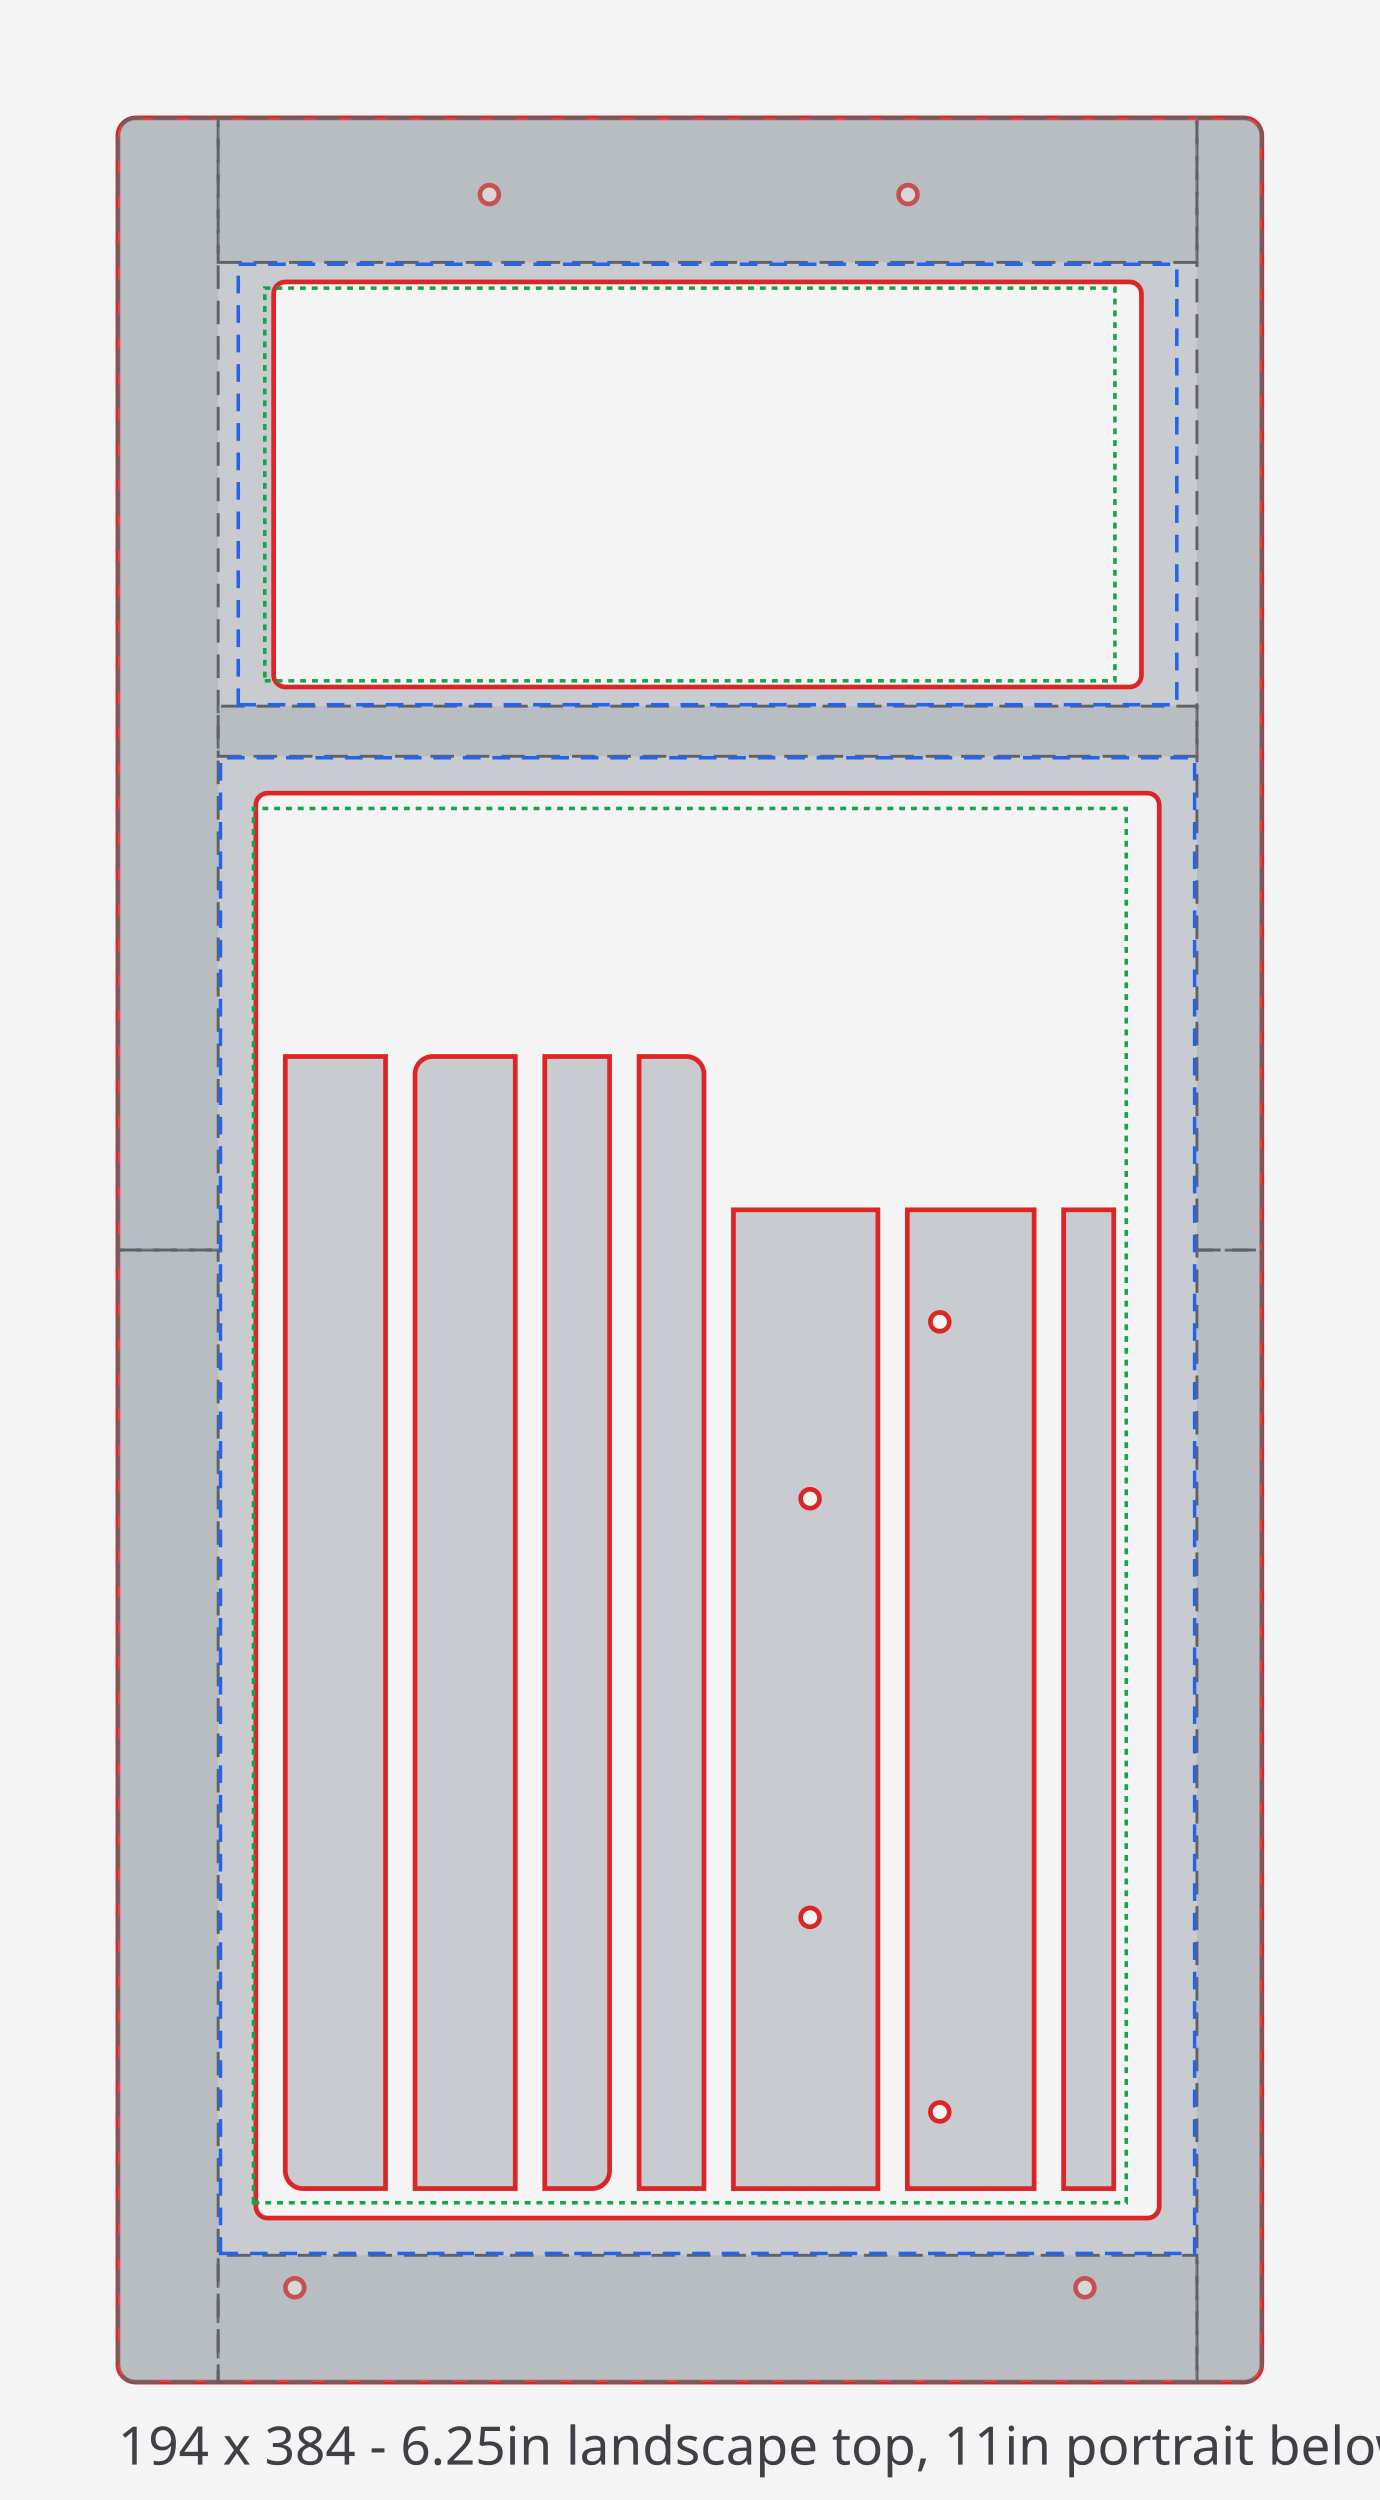
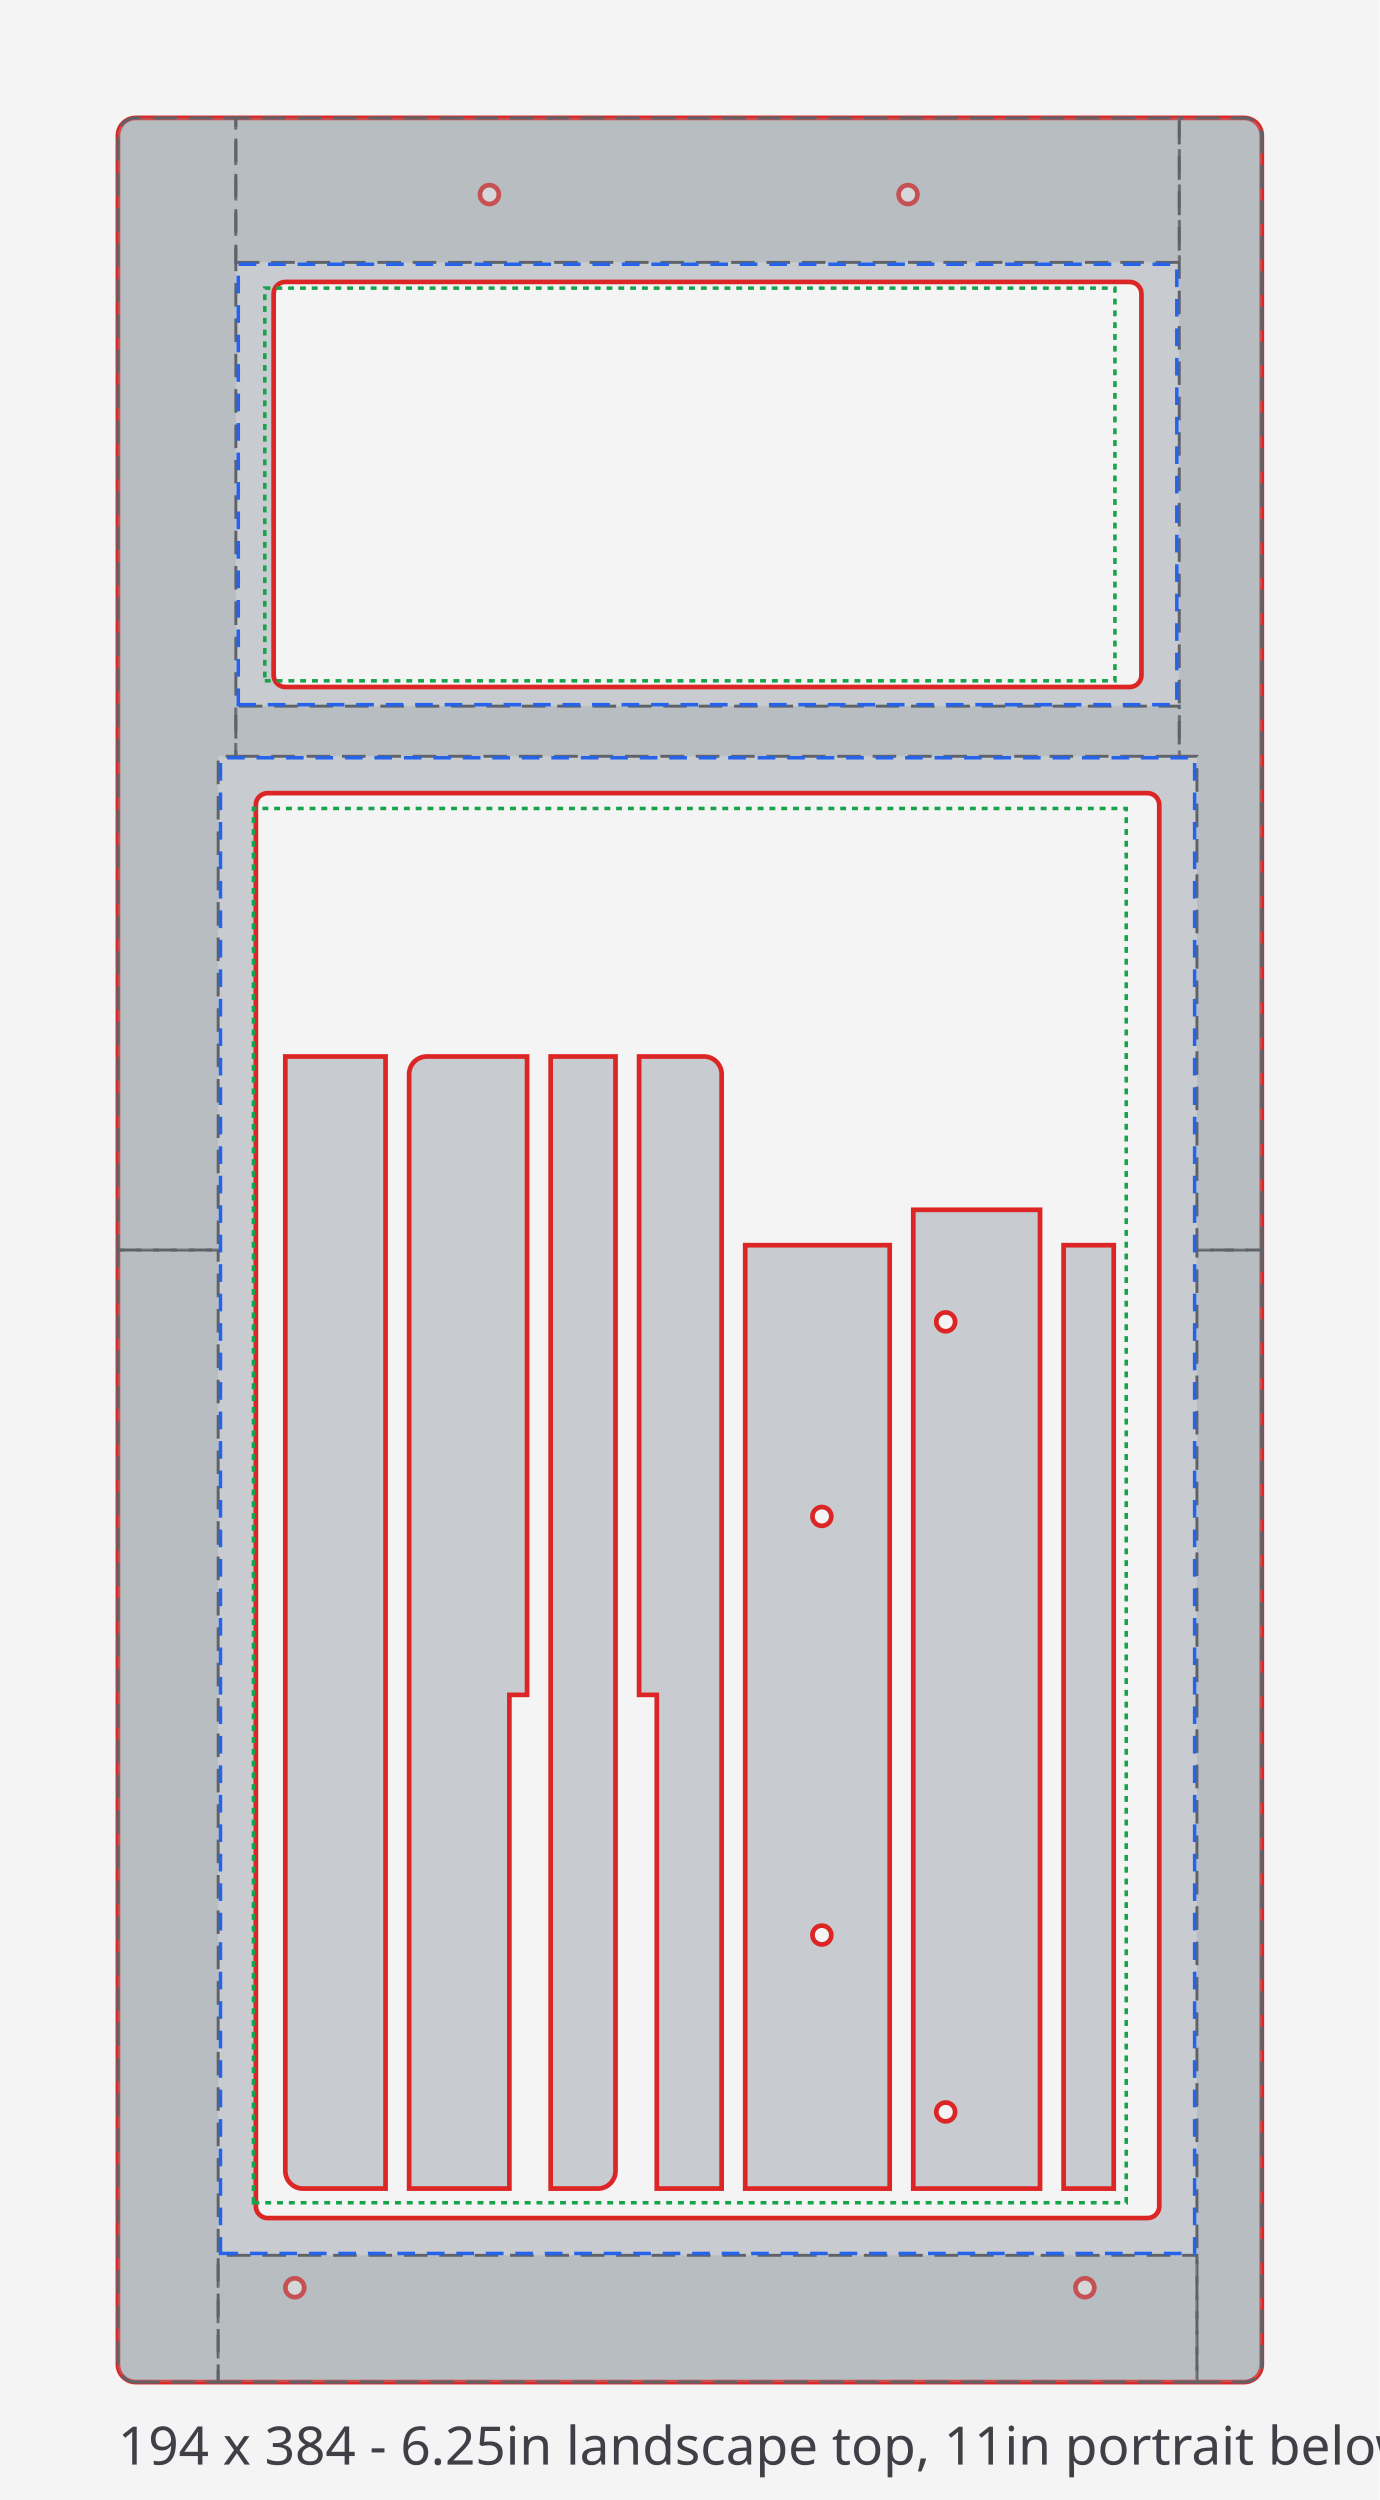
<svg xmlns="http://www.w3.org/2000/svg" width="234.0" height="424.0" viewBox="0 0 234.0 424.0">
  <rect width="100%" height="100%" fill="#f4f4f5" />
  <g transform="translate(20,20) scale(1,-1) translate(0,-384.0)">
    <rect x="0" y="0" width="194.0" height="384.0" rx="3" fill="#c8ccd0" stroke="#dc2626" stroke-width="0.8" />
    <rect x="23.390" y="27.815" width="153.220" height="241.670" rx="2.0" fill="#f4f4f5" stroke="#dc2626" stroke-width="0.8" />
    <rect x="26.410" y="287.485" width="147.180" height="68.700" rx="2.0" fill="#f4f4f5" stroke="#dc2626" stroke-width="0.8" />
    <circle cx="63.000" cy="371.000" r="1.600" fill="#f4f4f5" stroke="#dc2626" stroke-width="0.8" />
    <circle cx="134.000" cy="371.000" r="1.600" fill="#f4f4f5" stroke="#dc2626" stroke-width="0.8" />
    <circle cx="30.000" cy="16.000" r="1.600" fill="#f4f4f5" stroke="#dc2626" stroke-width="0.8" />
    <circle cx="164.000" cy="16.000" r="1.600" fill="#f4f4f5" stroke="#dc2626" stroke-width="0.8" />
    <path d="M 3.000,0.000 L 17.000,0.000 L 17.000,192.000 L 0.000,192.000 L 0.000,3.000 A 3.000,3.000 0 0 1 3.000,0.000 Z" fill="#9aa0a6" fill-opacity="0.35" stroke="#5f6368" stroke-width="0.5" stroke-dasharray="4 2" />
-     <path d="M 0.000,192.000 L 17.000,192.000 L 17.000,384.000 L 3.000,384.000 A 3.000,3.000 0 0 1 0.000,381.000 L 0.000,192.000 Z" fill="#9aa0a6" fill-opacity="0.35" stroke="#5f6368" stroke-width="0.5" stroke-dasharray="4 2" />
+     <path d="M 0.000,192.000 L 17.000,192.000 L 17.000,275.735 L 20.000,275.735 L 20.000,384.000 L 3.000,384.000 A 3.000,3.000 0 0 1 0.000,381.000 L 0.000,192.000 Z" fill="#9aa0a6" fill-opacity="0.35" stroke="#5f6368" stroke-width="0.5" stroke-dasharray="4 2" />
    <path d="M 183.000,0.000 L 191.000,0.000 A 3.000,3.000 0 0 1 194.000,3.000 L 194.000,192.000 L 183.000,192.000 L 183.000,0.000 Z" fill="#9aa0a6" fill-opacity="0.35" stroke="#5f6368" stroke-width="0.5" stroke-dasharray="4 2" />
-     <path d="M 183.000,192.000 L 194.000,192.000 L 194.000,381.000 A 3.000,3.000 0 0 1 191.000,384.000 L 183.000,384.000 L 183.000,192.000 Z" fill="#9aa0a6" fill-opacity="0.35" stroke="#5f6368" stroke-width="0.5" stroke-dasharray="4 2" />
-     <path d="M 17.000,359.500 L 183.000,359.500 L 183.000,384.000 L 17.000,384.000 L 17.000,359.500 Z" fill="#9aa0a6" fill-opacity="0.35" stroke="#5f6368" stroke-width="0.5" stroke-dasharray="4 2" />
+     <path d="M 194.000,192.000 L 194.000,381.000 A 3.000,3.000 0 0 1 191.000,384.000 L 180.000,384.000 L 180.000,275.735 L 183.000,275.735 L 183.000,192.000 L 194.000,192.000 Z" fill="#9aa0a6" fill-opacity="0.35" stroke="#5f6368" stroke-width="0.5" stroke-dasharray="4 2" />
+     <path d="M 20.000,359.500 L 180.000,359.500 L 180.000,384.000 L 20.000,384.000 L 20.000,359.500 Z" fill="#9aa0a6" fill-opacity="0.35" stroke="#5f6368" stroke-width="0.5" stroke-dasharray="4 2" />
    <path d="M 17.000,0.000 L 183.000,0.000 L 183.000,21.500 L 17.000,21.500 L 17.000,0.000 Z" fill="#9aa0a6" fill-opacity="0.35" stroke="#5f6368" stroke-width="0.5" stroke-dasharray="4 2" />
-     <path d="M 17.000,275.735 L 183.000,275.735 L 183.000,284.235 L 17.000,284.235 L 17.000,275.735 Z" fill="#9aa0a6" fill-opacity="0.35" stroke="#5f6368" stroke-width="0.5" stroke-dasharray="4 2" />
+     <path d="M 20.000,275.735 L 180.000,275.735 L 180.000,284.235 L 20.000,284.235 L 20.000,275.735 Z" fill="#9aa0a6" fill-opacity="0.35" stroke="#5f6368" stroke-width="0.5" stroke-dasharray="4 2" />
    <path d="M 31.390,32.815 L 45.390,32.815 L 45.390,224.815 L 28.390,224.815 L 28.390,35.815 A 3.000,3.000 0 0 1 31.390,32.815 Z" fill="#c8ccd0" stroke="#dc2626" stroke-width="0.8" />
-     <path d="M 50.390,32.815 L 67.390,32.815 L 67.390,224.815 L 53.390,224.815 A 3.000,3.000 0 0 1 50.390,221.815 L 50.390,32.815 Z" fill="#c8ccd0" stroke="#dc2626" stroke-width="0.8" />
-     <path d="M 72.390,32.815 L 80.390,32.815 A 3.000,3.000 0 0 1 83.390,35.815 L 83.390,224.815 L 72.390,224.815 L 72.390,32.815 Z" fill="#c8ccd0" stroke="#dc2626" stroke-width="0.8" />
-     <path d="M 88.390,32.815 L 99.390,32.815 L 99.390,221.815 A 3.000,3.000 0 0 1 96.390,224.815 L 88.390,224.815 L 88.390,32.815 Z" fill="#c8ccd0" stroke="#dc2626" stroke-width="0.8" />
-     <path d="M 104.390,32.815 L 128.890,32.815 L 128.890,198.815 L 104.390,198.815 L 104.390,32.815 Z" fill="#c8ccd0" stroke="#dc2626" stroke-width="0.8" />
-     <circle cx="117.390" cy="78.815" r="1.600" fill="#f4f4f5" stroke="#dc2626" stroke-width="0.8" />
-     <circle cx="117.390" cy="149.815" r="1.600" fill="#f4f4f5" stroke="#dc2626" stroke-width="0.8" />
-     <path d="M 133.890,32.815 L 155.390,32.815 L 155.390,198.815 L 133.890,198.815 L 133.890,32.815 Z" fill="#c8ccd0" stroke="#dc2626" stroke-width="0.8" />
-     <circle cx="139.390" cy="45.815" r="1.600" fill="#f4f4f5" stroke="#dc2626" stroke-width="0.8" />
-     <circle cx="139.390" cy="179.815" r="1.600" fill="#f4f4f5" stroke="#dc2626" stroke-width="0.8" />
-     <path d="M 160.390,32.815 L 168.890,32.815 L 168.890,198.815 L 160.390,198.815 L 160.390,32.815 Z" fill="#c8ccd0" stroke="#dc2626" stroke-width="0.8" />
+     <path d="M 49.390,32.815 L 66.390,32.815 L 66.390,116.550 L 69.390,116.550 L 69.390,224.815 L 52.390,224.815 A 3.000,3.000 0 0 1 49.390,221.815 L 49.390,32.815 Z" fill="#c8ccd0" stroke="#dc2626" stroke-width="0.8" />
+     <path d="M 73.390,32.815 L 81.390,32.815 A 3.000,3.000 0 0 1 84.390,35.815 L 84.390,224.815 L 73.390,224.815 L 73.390,32.815 Z" fill="#c8ccd0" stroke="#dc2626" stroke-width="0.8" />
+     <path d="M 102.390,32.815 L 102.390,221.815 A 3.000,3.000 0 0 1 99.390,224.815 L 88.390,224.815 L 88.390,116.550 L 91.390,116.550 L 91.390,32.815 L 102.390,32.815 Z" fill="#c8ccd0" stroke="#dc2626" stroke-width="0.8" />
+     <path d="M 130.890,32.815 L 130.890,192.815 L 106.390,192.815 L 106.390,32.815 L 130.890,32.815 Z" fill="#c8ccd0" stroke="#dc2626" stroke-width="0.8" />
+     <circle cx="119.390" cy="75.815" r="1.600" fill="#f4f4f5" stroke="#dc2626" stroke-width="0.8" />
+     <circle cx="119.390" cy="146.815" r="1.600" fill="#f4f4f5" stroke="#dc2626" stroke-width="0.8" />
+     <path d="M 156.390,32.815 L 156.390,198.815 L 134.890,198.815 L 134.890,32.815 L 156.390,32.815 Z" fill="#c8ccd0" stroke="#dc2626" stroke-width="0.8" />
+     <circle cx="140.390" cy="45.815" r="1.600" fill="#f4f4f5" stroke="#dc2626" stroke-width="0.8" />
+     <circle cx="140.390" cy="179.815" r="1.600" fill="#f4f4f5" stroke="#dc2626" stroke-width="0.8" />
+     <path d="M 168.890,32.815 L 168.890,192.815 L 160.390,192.815 L 160.390,32.815 L 168.890,32.815 Z" fill="#c8ccd0" stroke="#dc2626" stroke-width="0.8" />
    <rect x="17.390" y="21.815" width="165.220" height="253.670" fill="none" stroke="#2563eb" stroke-width="0.6" stroke-dasharray="3 2" />
    <rect x="20.410" y="284.485" width="159.180" height="74.700" fill="none" stroke="#2563eb" stroke-width="0.6" stroke-dasharray="3 2" />
    <rect x="22.990" y="30.415" width="148.020" height="236.470" fill="none" stroke="#16a34a" stroke-width="0.6" stroke-dasharray="1 1" />
    <rect x="24.910" y="288.535" width="144.180" height="66.600" fill="none" stroke="#16a34a" stroke-width="0.6" stroke-dasharray="1 1" />
  </g>
  <text x="20" y="418.0" font-family="sans-serif" font-size="9" fill="#3f3f46">194 x 384 - 6.25in landscape top, 11in portrait below. cutouts 147.18x68.70 and 153.22x241.67, gap 18.0 (glass gap 9.0). Plus 7 back stiffener pieces nested inside the 11in window (grey dashed = where they bond behind the panel).</text>
</svg>
